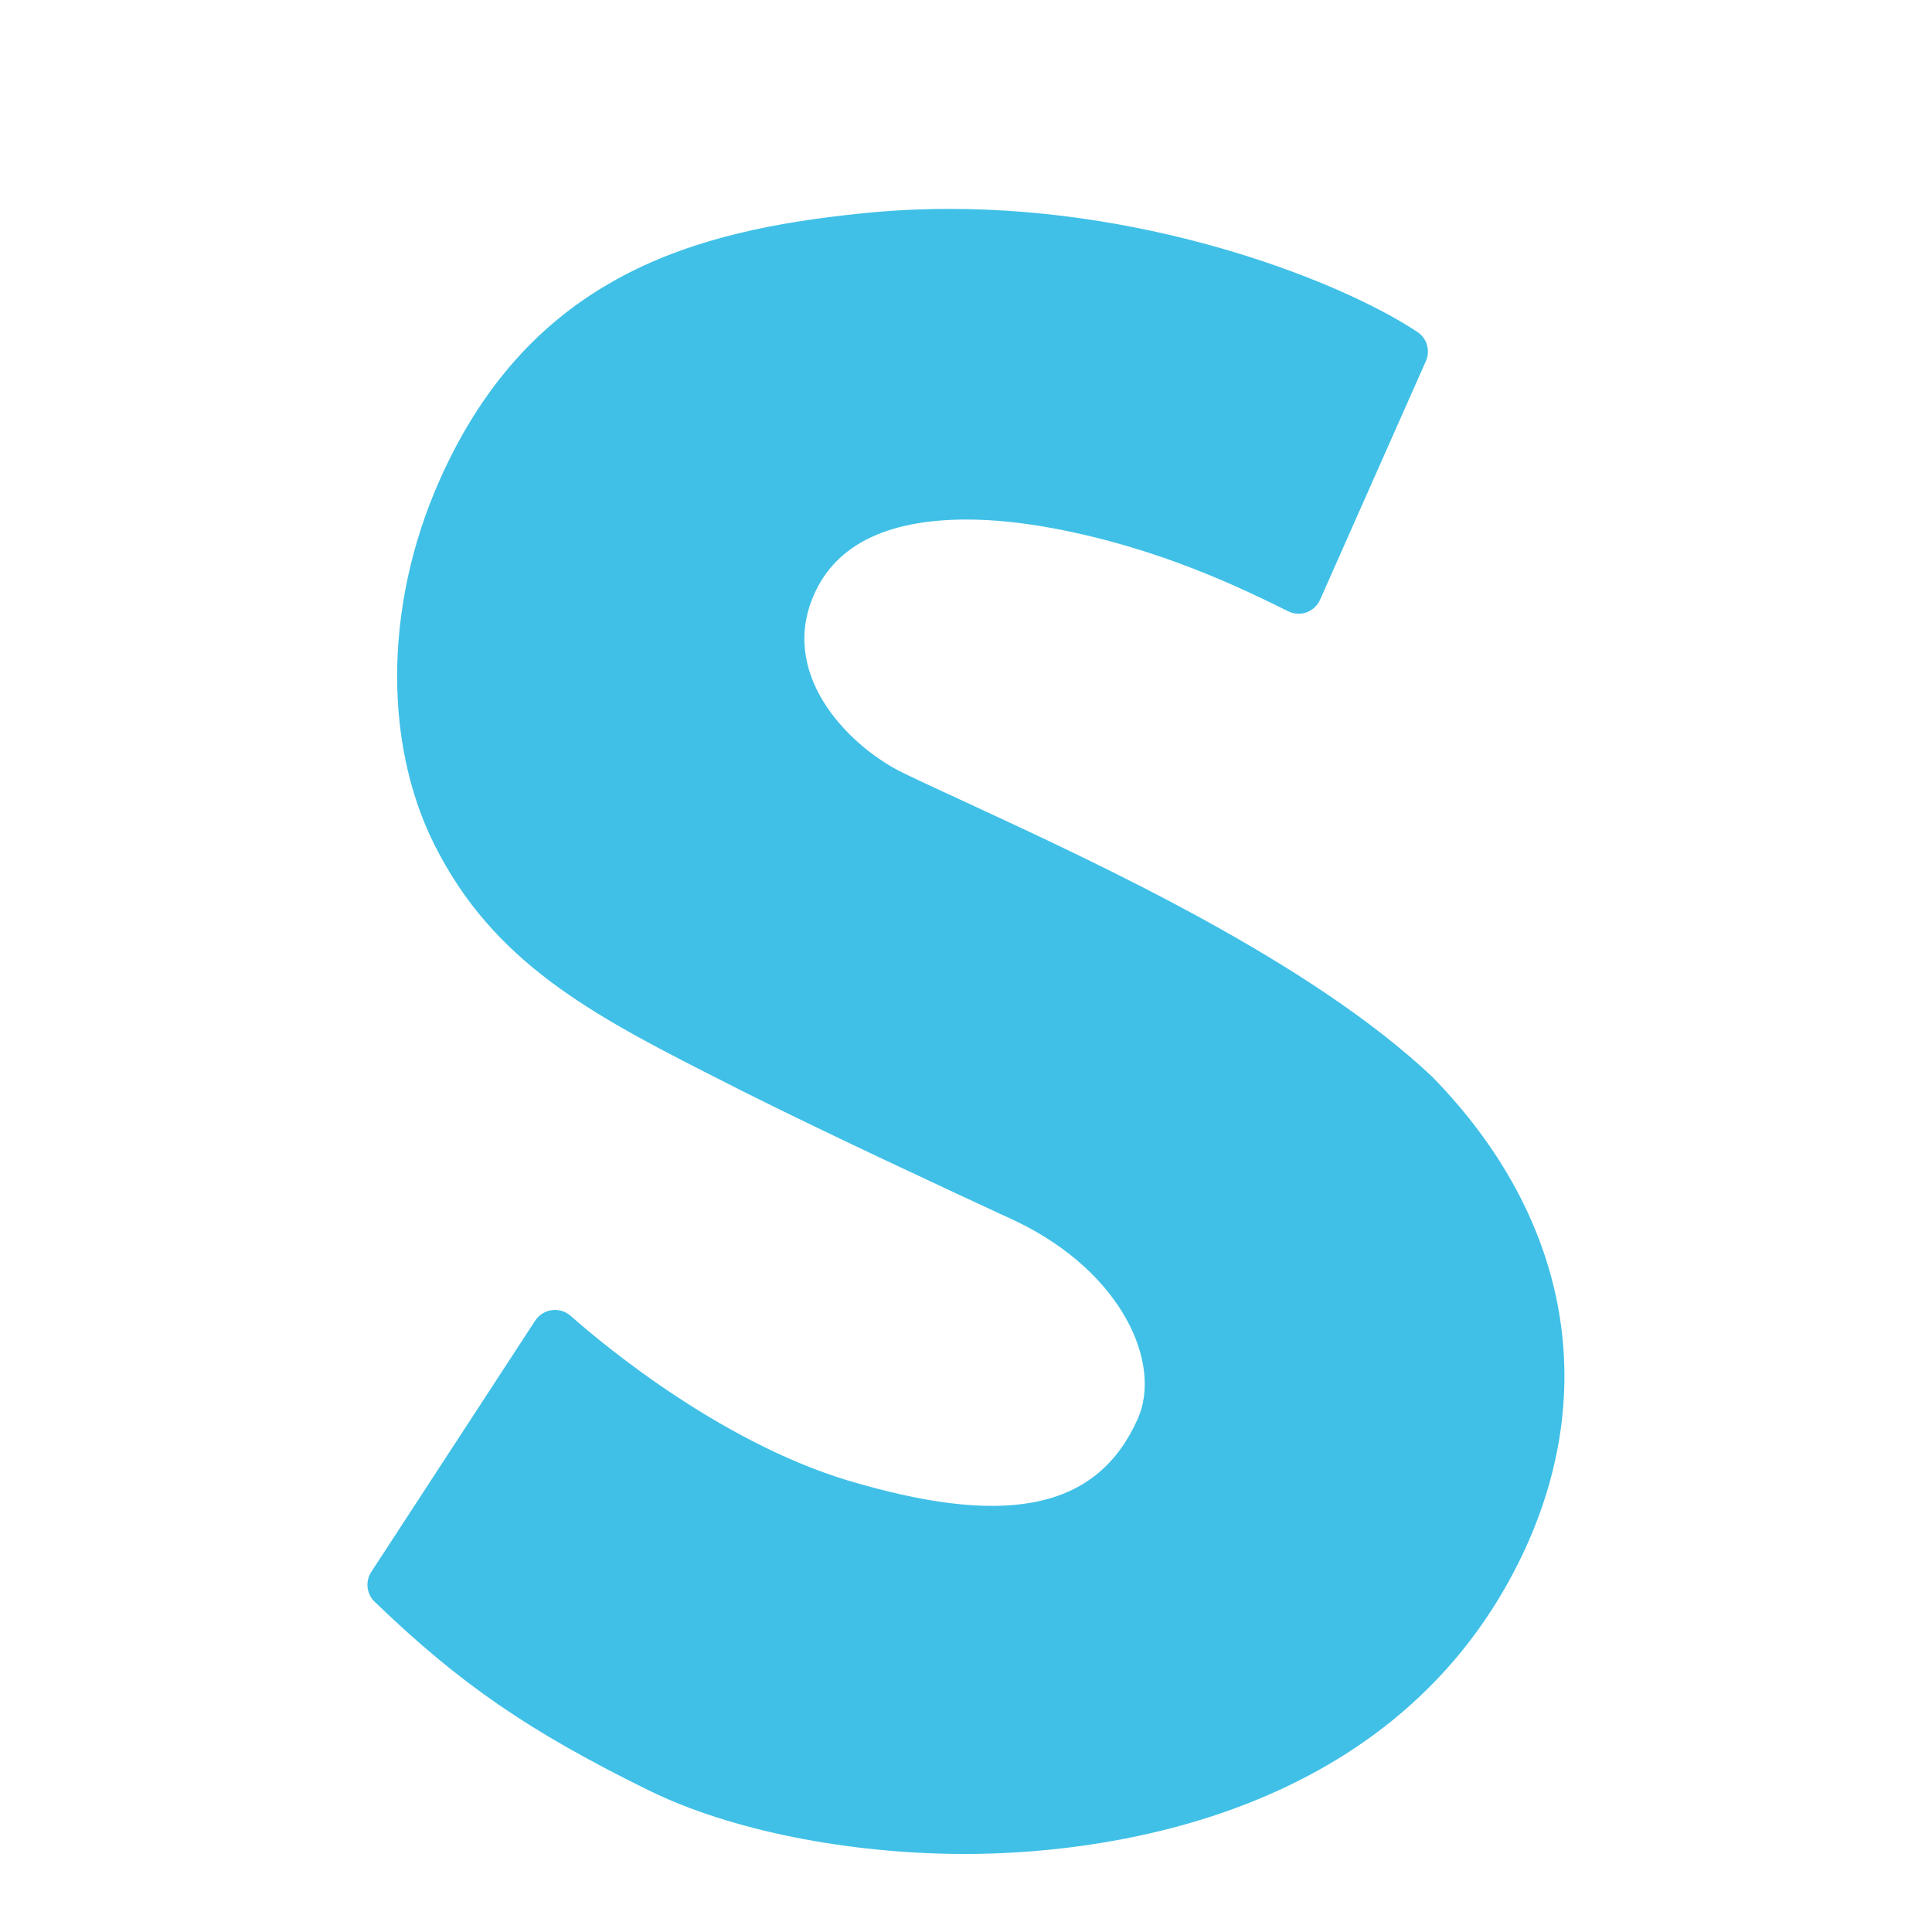
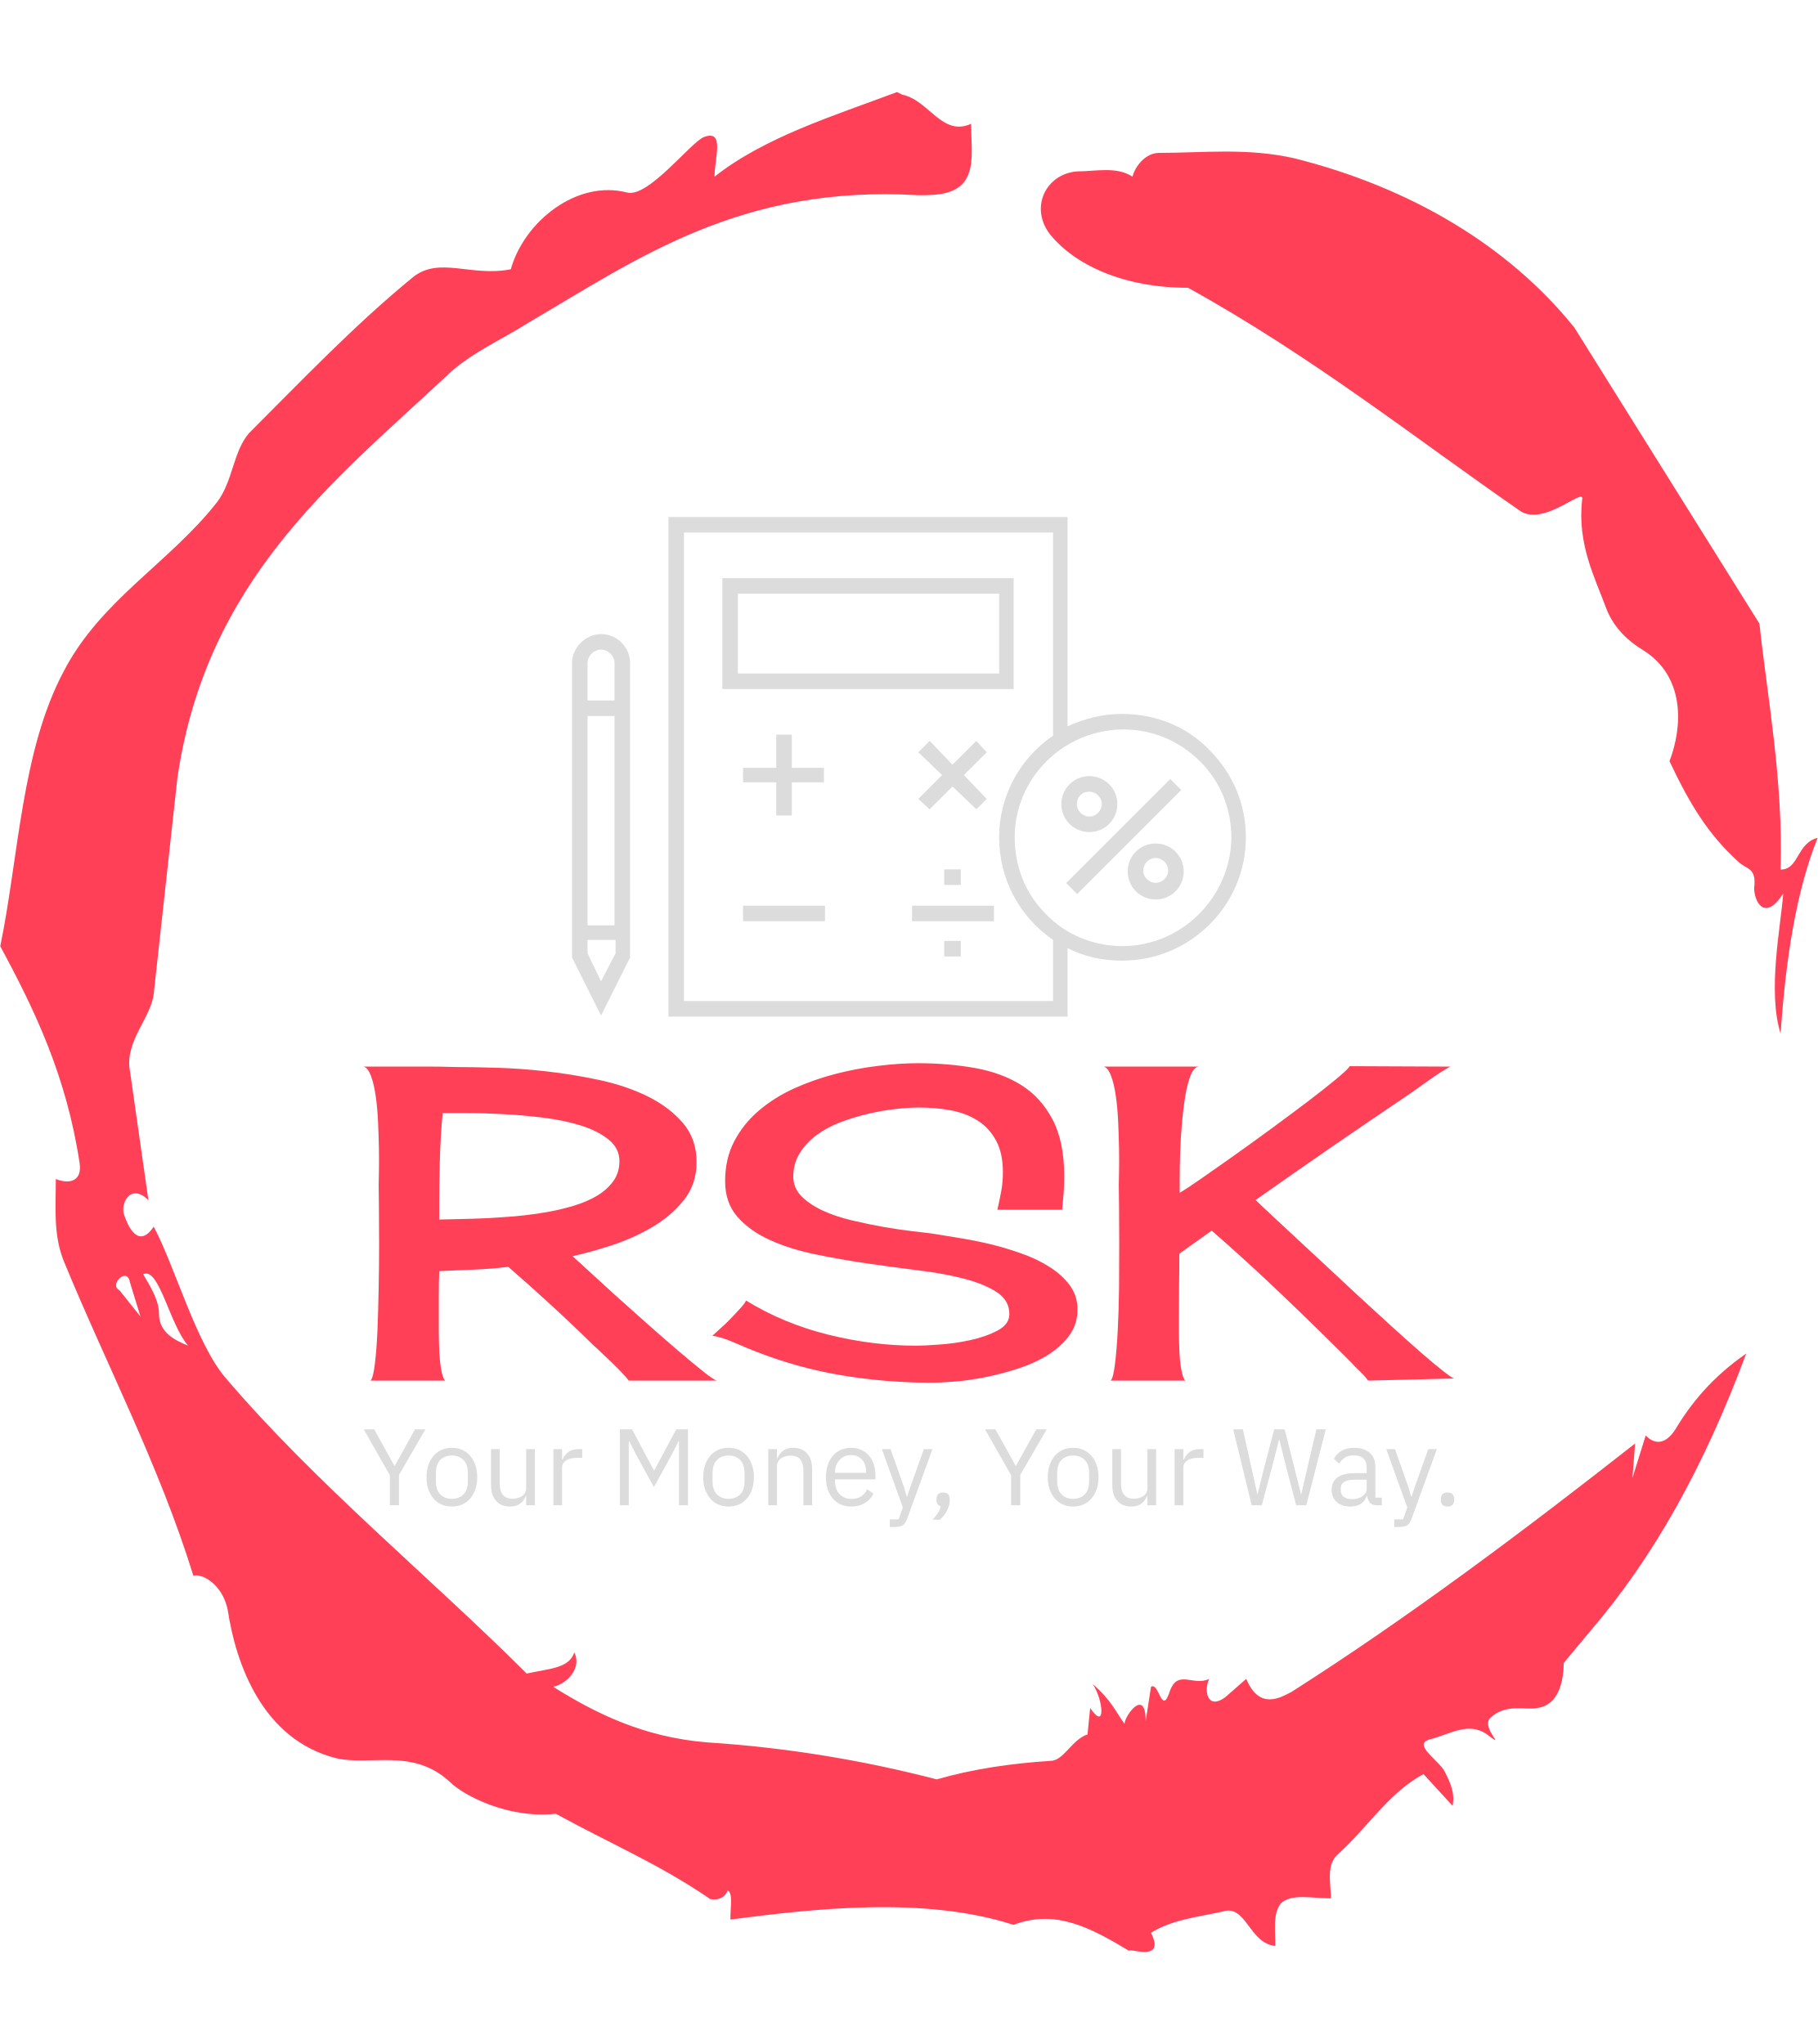
- <svg xmlns="http://www.w3.org/2000/svg" width="800px" height="800px" viewBox="0 0 128 128" aria-hidden="true" role="img" class="iconify iconify--noto" preserveAspectRatio="xMidYMid meet">
-   <path d="M94.9 71.35c-8.08-7.63-21.82-13.99-30.91-18.2c-1.54-.71-2.93-1.35-4.11-1.92c-3.43-1.65-8.12-6.22-6.1-11.47c1.36-3.55 4.81-5.34 10.27-5.34c1.75 0 3.67.2 5.72.58c7.12 1.33 12.52 3.99 15.58 5.5c.38.19.82.21 1.22.07c.39-.15.72-.45.89-.84l7.01-15.81c.31-.69.07-1.51-.57-1.93c-4.94-3.28-17.27-8.15-30.97-8.15c-1.98 0-3.95.1-5.87.3c-10.92 1.12-21.86 4.03-27.92 17.64c-3.78 8.47-3.77 18.01.01 24.89c4.04 7.51 10.66 10.87 19.04 15.11l1.08.55c6.05 3.02 13.3 6.38 18.07 8.59c7.05 3.4 9.66 9.44 8.04 13.08c-2.61 5.87-8.38 7.16-18.36 4.33c-8.81-2.39-16.94-9.14-19.21-11.15c-.34-.3-.79-.44-1.25-.38c-.45.06-.85.32-1.1.69L24.6 104.14c-.41.63-.32 1.46.22 1.98c5.63 5.43 10.22 8.59 18.17 12.5c5.35 2.63 13.18 4.21 20.95 4.21c8.12 0 27.95-1.88 36.65-19.26c5.55-11.12 3.48-22.84-5.69-32.22z" fill="#40C0E7" />
+ <svg xmlns="http://www.w3.org/2000/svg" version="1.1" width="1500" height="1687" viewBox="0 0 1500 1687">
+   <g transform="matrix(1,0,0,1,0.0001101563,0)">
+     <svg viewBox="0 0 320 360" data-background-color="#282634" preserveAspectRatio="xMidYMid meet" height="1687" width="1500">
+       <g id="tight-bounds" transform="matrix(1,0,0,1,0.0000235,0)">
+         <svg viewBox="0 0 320 360" height="360" width="320">
+           <g>
+             <svg />
+           </g>
+           <g>
+             <svg viewBox="0 0 320 360" height="360" width="320">
+               <g>
+                 <path transform="translate(-74.99272,-51.79039) scale(4.65793,4.65793)" d="M20.6 59.9l0.8 1-0.4-1.3c-0.1-0.6-0.8 0.1-0.4 0.3M21.5 59.3c0.3 0.5 0.6 1 0.6 1.5 0 0.7 0.6 1 1.1 1.2-0.7-0.8-1.1-3-1.7-2.7M59.9 16.9c1.7 0 3.3-0.2 5.1 0.2 4.4 1.1 8.1 3.3 10.6 6.4l7 11.2c0.3 2.8 0.9 5.9 0.8 9.3 0.7 0 0.6-1 1.4-1.2-0.8 2-1.2 4.5-1.4 7.4-0.5-1.6 0-4 0.1-5.3-0.7 1.1-1.1 0.3-1.1-0.2 0.1-0.8-0.3-0.7-0.6-1-1.1-1-1.8-2.1-2.6-3.8 0.5-1.3 0.6-3.2-1-4.2-0.5-0.3-1.1-0.8-1.4-1.6-0.4-1.1-1.1-2.4-0.9-4.1 0.1-0.5-1.5 1.1-2.4 0.4-3.9-2.7-7.8-5.8-12.5-8.4-2.5 0-4.3-0.9-5.2-2-0.8-1-0.2-2.3 1-2.4 0.7 0 1.5-0.2 2.1 0.2 0.1-0.4 0.5-0.9 1-0.9M50 14.6l0.2 0.1c1 0.2 1.5 1.6 2.6 1.1 0 0.7 0.1 1.4-0.1 1.9-0.3 0.8-1.2 0.8-1.9 0.8-6.7-0.4-10.6 2.4-14.7 4.8-1.1 0.7-2.3 1.2-3.2 2.1-4.3 4-9 7.7-10.1 15.1l-0.9 8.2c-0.1 0.9-1.1 1.8-0.9 2.9l0.7 4.9c-0.7-0.7-1.1 0.2-0.9 0.6 0.1 0.3 0.5 1.3 1.1 0.4 0.8 1.5 1.6 4.4 2.7 5.7 3.4 4 7.8 7.6 11.4 11.2 0.9-0.2 1.6-0.2 1.8-0.8 0.3 0.6-0.3 1.2-0.8 1.3 1.6 1 3.4 1.9 5.8 2.1 3.1 0.2 6 0.7 8.7 1.4 1.4-0.4 2.8-0.6 4.3-0.7 0.5 0 0.8-0.8 1.4-1l0.1-1c0.6 0.9 0.5-0.3 0.1-0.9 0.7 0.6 0.9 1.1 1.2 1.5 0-0.3 0.8-1.4 0.8-0.1l0.2-1.3c0.3-0.2 0.4 1.1 0.7 0.2 0.3-0.9 0.9-0.2 1.5-0.5-0.2 0.4-0.1 1.2 0.6 0.7l0.8-0.7c0.5 1.2 1.3 0.7 1.7 0.5 4.4-2.8 8.8-6.1 13-9.4l-0.1 1.3 0.5-1.6c0.5 0.5 0.9 0.1 1.1-0.2 0.6-1 1.4-2 2.7-2.9-1.6 4.3-3.5 7.7-5.9 10.5l-1 1.2c0 0.7-0.2 1.6-1 1.7-0.4 0.1-1.2-0.2-1.8 0.4-0.3 0.4 0.7 1.2-0.1 0.6-0.7-0.5-1.4 0-2.2 0.2-0.6 0.2 0.4 0.8 0.6 1.2 0.2 0.4 0.4 0.8 0.3 1.3l-1.1-1.2c-1.3 0.7-2.1 2-3.2 3-0.5 0.4-0.3 1.1-0.3 1.7-0.7 0-1.5-0.2-1.9 0.2-0.3 0.4-0.2 1-0.2 1.6-1-0.1-1.1-1.6-2-1.3-0.9 0.2-1.9 0.3-2.7 0.8 0.6 1.2-1 0.5-0.8 0.7-1.5-0.9-2.8-1.6-4.4-1-3.4-1.1-7.6-0.6-10.7-0.2 0-0.5 0.1-1-0.1-1.1-0.2 0.5-0.8 0.3-0.7 0.3-1.9-1.3-3.8-2.1-5.8-3.2-1.8 0.2-3.5-0.7-4-1.2-1.4-1.3-3-0.6-4.3-0.9-2.8-0.7-3.8-3.6-4.1-5.6-0.2-1-1-1.4-1.3-1.3-1.3-4.2-3.3-8-4.9-11.9-0.4-1-0.3-2-0.3-3.1 0.5 0.2 1 0.1 0.9-0.6-0.5-3.3-1.7-5.8-3-8.2 0.7-3.4 0.8-7.4 2.4-10.4 1.4-2.7 4-4.1 5.8-6.4 0.6-0.8 0.6-1.9 1.2-2.6 2-2 4-4.1 6.2-5.9 1-0.8 2.2 0 3.7-0.3 0.5-1.8 2.5-3.4 4.4-2.9 0.8 0.2 2.4-1.9 2.9-2.1 0.8-0.3 0.4 0.8 0.4 1.5 1.9-1.5 4.5-2.3 6.9-3.2" fill="#ff4057" fill-rule="nonzero" stroke="none" stroke-width="1" stroke-linecap="butt" stroke-linejoin="miter" stroke-miterlimit="10" stroke-dasharray="" stroke-dashoffset="0" font-family="none" font-weight="none" font-size="none" text-anchor="none" style="mix-blend-mode: normal" data-fill-palette-color="tertiary" />
+               </g>
+               <g transform="matrix(1,0,0,1,64,91.05671)">
+                 <svg viewBox="0 0 192 177.887" height="177.887" width="192">
+                   <g>
+                     <svg viewBox="0 0 192 177.887" height="177.887" width="192">
+                       <g>
+                         <svg viewBox="0 0 192 177.887" height="177.887" width="192">
+                           <g transform="matrix(1,0,0,1,0,96.19942)">
+                             <svg viewBox="0 0 192 81.687" height="81.687" width="192">
+                               <g id="textblocktransform">
+                                 <svg viewBox="0 0 192 81.687" height="81.687" width="192" id="textblock">
+                                   <g>
+                                     <svg viewBox="0 0 192 56.272" height="56.272" width="192">
+                                       <g transform="matrix(1,0,0,1,0,0)">
+                                         <svg width="192" viewBox="1.51 -36.38 124.95 36.62" height="56.272" data-palette-color="#ff4057">
+                                           <path d="M25.44-14.26L25.44-14.26Q25.88-13.87 27.2-12.65 28.52-11.43 30.25-9.86 31.98-8.3 33.91-6.59 35.84-4.88 37.52-3.44 39.21-2 40.43-1.03 41.65-0.05 41.99 0L41.99 0 31.88 0Q31.59-0.39 31.05-0.95 30.52-1.51 29.93-2.08 29.35-2.64 28.78-3.17 28.22-3.71 27.83-4.05L27.83-4.05Q25.44-6.4 23.02-8.62 20.61-10.84 18.07-13.04L18.07-13.04Q16.06-12.79 14.11-12.72 12.16-12.65 10.16-12.55L10.16-12.55Q10.11-11.23 10.11-9.94 10.11-8.64 10.11-7.32L10.11-7.32Q10.11-6.88 10.11-5.81 10.11-4.74 10.16-3.52 10.21-2.29 10.38-1.29 10.55-0.29 10.84 0L10.84 0 2.29 0Q2.59-0.29 2.78-1.88 2.98-3.47 3.08-5.71 3.17-7.96 3.22-10.57 3.27-13.18 3.27-15.58 3.27-17.97 3.25-19.82 3.22-21.68 3.22-22.41L3.22-22.41Q3.22-22.85 3.25-23.97 3.27-25.1 3.25-26.56 3.22-28.03 3.15-29.64 3.08-31.25 2.88-32.62 2.69-33.98 2.34-34.91 2-35.84 1.51-35.99L1.51-35.99Q1.66-35.99 2.47-35.99 3.27-35.99 4.42-35.99 5.57-35.99 6.86-35.99 8.15-35.99 9.3-35.99 10.45-35.99 11.23-35.96 12.01-35.94 12.16-35.94L12.16-35.94Q13.92-35.94 16.63-35.86 19.34-35.79 22.39-35.45 25.44-35.11 28.52-34.45 31.59-33.79 34.06-32.57 36.52-31.35 38.09-29.52 39.65-27.69 39.65-25.05L39.65-25.05Q39.65-22.51 38.18-20.68 36.72-18.85 34.55-17.58 32.37-16.31 29.91-15.5 27.44-14.7 25.44-14.26ZM30.81-25.15L30.81-25.15Q30.81-26.61 29.59-27.61 28.37-28.61 26.44-29.22 24.51-29.83 22.14-30.13 19.78-30.42 17.53-30.54 15.28-30.66 13.4-30.66 11.52-30.66 10.55-30.66L10.55-30.66Q10.3-27.93 10.23-25.22 10.16-22.51 10.16-19.78L10.16-19.78 10.16-18.46Q12.06-18.51 13.96-18.55 15.87-18.6 17.72-18.75L17.72-18.75Q18.65-18.8 19.97-18.95 21.29-19.09 22.75-19.36 24.22-19.63 25.66-20.07 27.1-20.51 28.25-21.19 29.39-21.88 30.1-22.85 30.81-23.83 30.81-25.15ZM74.12-19.58Q74.36-20.65 74.56-21.7 74.75-22.75 74.75-23.88L74.75-23.88Q74.75-26.07 73.97-27.51 73.19-28.96 71.85-29.81 70.51-30.66 68.77-30.98 67.04-31.3 65.13-31.3L65.13-31.3Q63.96-31.3 62.45-31.13 60.94-30.96 59.35-30.59 57.76-30.22 56.2-29.64 54.64-29.05 53.44-28.17 52.24-27.29 51.49-26.1 50.73-24.9 50.73-23.39L50.73-23.39Q50.73-22.07 51.68-21.12 52.63-20.17 54.12-19.48 55.61-18.8 57.47-18.36 59.32-17.92 61.13-17.6 62.94-17.29 64.5-17.11 66.06-16.94 66.99-16.8L66.99-16.8Q68.16-16.6 69.85-16.33 71.53-16.06 73.34-15.63 75.14-15.19 76.93-14.55 78.71-13.92 80.12-13.01 81.54-12.11 82.42-10.91 83.3-9.72 83.3-8.15L83.3-8.15Q83.3-6.49 82.39-5.22 81.49-3.96 80-3 78.51-2.05 76.68-1.44 74.85-0.83 72.97-0.44 71.09-0.05 69.38 0.1 67.67 0.24 66.5 0.24L66.5 0.24Q61.33 0.24 56.25-0.61 51.17-1.46 46.34-3.37L46.34-3.37Q45.85-3.56 45.21-3.83 44.58-4.1 43.89-4.39 43.21-4.69 42.58-4.88 41.94-5.08 41.45-5.13L41.45-5.13Q41.75-5.42 42.36-5.96 42.97-6.49 43.58-7.13 44.19-7.76 44.7-8.33 45.21-8.89 45.31-9.18L45.31-9.18Q49.61-6.54 54.71-5.27 59.81-4 64.84-4L64.84-4Q65.67-4 67.45-4.13 69.24-4.25 71.02-4.64 72.8-5.03 74.14-5.74 75.49-6.45 75.49-7.62L75.49-7.62Q75.49-9.18 74.09-10.11 72.7-11.04 70.41-11.65 68.11-12.26 65.18-12.62 62.25-12.99 59.2-13.43 56.15-13.87 53.22-14.48 50.29-15.09 48-16.14 45.7-17.19 44.31-18.8 42.92-20.41 42.92-22.85L42.92-22.85Q42.92-25.44 43.97-27.44 45.02-29.44 46.8-30.96 48.58-32.47 50.85-33.5 53.12-34.52 55.59-35.16 58.05-35.79 60.5-36.08 62.94-36.38 64.99-36.38L64.99-36.38Q68.41-36.38 71.48-35.84 74.56-35.3 76.83-33.89 79.1-32.47 80.44-29.93 81.78-27.39 81.78-23.39L81.78-23.39Q81.78-22.41 81.71-21.48 81.64-20.56 81.54-19.58L81.54-19.58 74.12-19.58ZM103.71-20.7L103.71-20.7Q104.15-20.26 105.32-19.17 106.49-18.07 108.1-16.58 109.71-15.09 111.62-13.31 113.52-11.52 115.47-9.72 117.43-7.91 119.28-6.23 121.14-4.54 122.65-3.22 124.16-1.9 125.19-1.1 126.22-0.29 126.46-0.24L126.46-0.24 116.6 0Q116.21-0.54 115.67-1.05 115.13-1.56 114.64-2.1L114.64-2.1Q110.74-6.01 106.78-9.79 102.83-13.57 98.68-17.19L98.68-17.19 94.97-14.55Q94.97-12.74 94.94-10.94 94.92-9.13 94.92-7.32L94.92-7.32Q94.92-6.88 94.92-5.81 94.92-4.74 94.97-3.52 95.01-2.29 95.19-1.29 95.36-0.29 95.65 0L95.65 0 87.1 0Q87.4-0.29 87.59-1.88 87.79-3.47 87.91-5.74 88.03-8.01 88.06-10.62 88.08-13.23 88.08-15.6 88.08-17.97 88.06-19.82 88.03-21.68 88.03-22.41L88.03-22.41Q88.03-22.85 88.06-23.97 88.08-25.1 88.06-26.56 88.03-28.03 87.96-29.64 87.89-31.25 87.69-32.62 87.5-33.98 87.15-34.91 86.81-35.84 86.32-35.99L86.32-35.99 97.26-35.99Q96.67-35.99 96.28-35.03 95.89-34.08 95.65-32.62 95.41-31.15 95.26-29.42 95.11-27.69 95.06-26.07 95.01-24.46 95.01-23.22 95.01-21.97 95.01-21.53L95.01-21.53Q95.7-21.92 97.36-23.07 99.02-24.22 101.12-25.71 103.22-27.2 105.51-28.88 107.81-30.57 109.74-32.03 111.66-33.5 112.98-34.59 114.3-35.69 114.5-36.04L114.5-36.04 126.02-35.99Q125-35.45 123.7-34.52 122.41-33.59 121.43-32.91L121.43-32.91Q116.94-29.88 112.54-26.86 108.15-23.83 103.71-20.7Z" opacity="1" transform="matrix(1,0,0,1,0,0)" fill="#ff4057" class="wordmark-text-0" data-fill-palette-color="primary" id="text-0" />
+                                         </svg>
+                                       </g>
+                                     </svg>
+                                   </g>
+                                   <g transform="matrix(1,0,0,1,0,64.48341)">
+                                     <svg viewBox="0 0 192 17.204" height="17.204" width="192">
+                                       <g transform="matrix(1,0,0,1,0,0)">
+                                         <svg width="192" viewBox="0.65 -34.9 501.1 44.9" height="17.204" data-palette-color="#dcdcdc">
+                                           <path d="M16.85 0L12.65 0 12.65-13.8 0.65-34.9 5.45-34.9 14.75-18.1 14.9-18.1 24.2-34.9 29-34.9 16.85-13.95 16.85 0ZM41.15 0.6L41.15 0.6Q38.55 0.6 36.4-0.35 34.25-1.3 32.73-3.08 31.2-4.85 30.35-7.33 29.5-9.8 29.5-12.9L29.5-12.9Q29.5-15.95 30.35-18.45 31.2-20.95 32.73-22.73 34.25-24.5 36.4-25.45 38.55-26.4 41.15-26.4L41.15-26.4Q43.75-26.4 45.88-25.45 48-24.5 49.55-22.73 51.1-20.95 51.95-18.45 52.8-15.95 52.8-12.9L52.8-12.9Q52.8-9.8 51.95-7.33 51.1-4.85 49.55-3.08 48-1.3 45.88-0.35 43.75 0.6 41.15 0.6ZM41.15-2.95L41.15-2.95Q44.4-2.95 46.45-4.95 48.5-6.95 48.5-11.05L48.5-11.05 48.5-14.75Q48.5-18.85 46.45-20.85 44.4-22.85 41.15-22.85L41.15-22.85Q37.9-22.85 35.85-20.85 33.8-18.85 33.8-14.75L33.8-14.75 33.8-11.05Q33.8-6.95 35.85-4.95 37.9-2.95 41.15-2.95ZM75.3 0L75.3-4.2 75.1-4.2Q74.7-3.3 74.13-2.43 73.55-1.55 72.7-0.88 71.85-0.2 70.65 0.2 69.45 0.6 67.85 0.6L67.85 0.6Q63.85 0.6 61.5-1.98 59.15-4.55 59.15-9.25L59.15-9.25 59.15-25.8 63.15-25.8 63.15-9.95Q63.15-3 69.05-3L69.05-3Q70.25-3 71.38-3.3 72.5-3.6 73.38-4.2 74.25-4.8 74.78-5.73 75.3-6.65 75.3-7.95L75.3-7.95 75.3-25.8 79.3-25.8 79.3 0 75.3 0ZM91.8 0L87.8 0 87.8-25.8 91.8-25.8 91.8-21.05 92.05-21.05Q92.75-22.9 94.55-24.35 96.35-25.8 99.5-25.8L99.5-25.8 101.05-25.8 101.05-21.8 98.7-21.8Q95.45-21.8 93.63-20.58 91.8-19.35 91.8-17.5L91.8-17.5 91.8 0ZM145.55 0L145.55-29.4 145.3-29.4 142.35-23.55 134-8.35 125.65-23.55 122.7-29.4 122.45-29.4 122.45 0 118.35 0 118.35-34.9 123.95-34.9 133.95-16.1 134.2-16.1 144.25-34.9 149.65-34.9 149.65 0 145.55 0ZM168.3 0.6L168.3 0.6Q165.7 0.6 163.55-0.35 161.4-1.3 159.88-3.08 158.35-4.85 157.5-7.33 156.65-9.8 156.65-12.9L156.65-12.9Q156.65-15.95 157.5-18.45 158.35-20.95 159.88-22.73 161.4-24.5 163.55-25.45 165.7-26.4 168.3-26.4L168.3-26.4Q170.9-26.4 173.03-25.45 175.15-24.5 176.7-22.73 178.25-20.95 179.1-18.45 179.95-15.95 179.95-12.9L179.95-12.9Q179.95-9.8 179.1-7.33 178.25-4.85 176.7-3.08 175.15-1.3 173.03-0.35 170.9 0.6 168.3 0.6ZM168.3-2.95L168.3-2.95Q171.55-2.95 173.6-4.95 175.65-6.95 175.65-11.05L175.65-11.05 175.65-14.75Q175.65-18.85 173.6-20.85 171.55-22.85 168.3-22.85L168.3-22.85Q165.05-22.85 163-20.85 160.95-18.85 160.95-14.75L160.95-14.75 160.95-11.05Q160.95-6.95 163-4.95 165.05-2.95 168.3-2.95ZM190.55 0L186.55 0 186.55-25.8 190.55-25.8 190.55-21.6 190.75-21.6Q191.7-23.8 193.43-25.1 195.15-26.4 198.05-26.4L198.05-26.4Q202.05-26.4 204.38-23.83 206.7-21.25 206.7-16.55L206.7-16.55 206.7 0 202.7 0 202.7-15.85Q202.7-22.8 196.85-22.8L196.85-22.8Q195.65-22.8 194.53-22.5 193.4-22.2 192.5-21.6 191.6-21 191.08-20.08 190.55-19.15 190.55-17.9L190.55-17.9 190.55 0ZM224.65 0.6L224.65 0.6Q222 0.6 219.88-0.35 217.75-1.3 216.23-3.08 214.7-4.85 213.88-7.33 213.05-9.8 213.05-12.9L213.05-12.9Q213.05-15.95 213.88-18.45 214.7-20.95 216.23-22.73 217.75-24.5 219.88-25.45 222-26.4 224.65-26.4L224.65-26.4Q227.25-26.4 229.3-25.45 231.35-24.5 232.8-22.83 234.25-21.15 235.03-18.85 235.8-16.55 235.8-13.8L235.8-13.8 235.8-11.9 217.25-11.9 217.25-10.7Q217.25-9.05 217.78-7.63 218.3-6.2 219.28-5.15 220.25-4.1 221.68-3.5 223.1-2.9 224.9-2.9L224.9-2.9Q227.35-2.9 229.18-4.05 231-5.2 232-7.35L232-7.35 234.85-5.3Q233.6-2.65 230.95-1.03 228.3 0.6 224.65 0.6ZM224.65-23.05L224.65-23.05Q223-23.05 221.65-22.48 220.3-21.9 219.33-20.85 218.35-19.8 217.8-18.38 217.25-16.95 217.25-15.25L217.25-15.25 217.25-14.9 231.5-14.9 231.5-15.45Q231.5-18.9 229.63-20.98 227.75-23.05 224.65-23.05ZM251.8-8.25L258.05-25.8 262-25.8 250.45 6Q250 7.15 249.55 7.93 249.1 8.7 248.45 9.15 247.8 9.6 246.83 9.8 245.85 10 244.45 10L244.45 10 242.4 10 242.4 6.5 246.45 6.5 248.4 1 238.75-25.8 242.75-25.8 248.95-8.25 250.15-4.05 250.4-4.05 251.8-8.25ZM266.9-5.85L266.9-5.85Q268.5-5.85 269.23-5.03 269.95-4.2 269.95-2.9L269.95-2.9 269.95-2.2Q269.95-0.15 268.75 2.33 267.55 4.8 265.4 6.65L265.4 6.65 262.05 6.65Q263.55 5.05 264.48 3.63 265.4 2.2 265.8 0.45L265.8 0.45Q264.8 0.2 264.33-0.5 263.85-1.2 263.85-2.2L263.85-2.2 263.85-2.9Q263.85-4.2 264.58-5.03 265.3-5.85 266.9-5.85ZM302.35 0L298.15 0 298.15-13.8 286.15-34.9 290.95-34.9 300.25-18.1 300.4-18.1 309.7-34.9 314.5-34.9 302.35-13.95 302.35 0ZM326.65 0.6L326.65 0.6Q324.05 0.6 321.9-0.35 319.75-1.3 318.23-3.08 316.7-4.85 315.85-7.33 315-9.8 315-12.9L315-12.9Q315-15.95 315.85-18.45 316.7-20.95 318.23-22.73 319.75-24.5 321.9-25.45 324.05-26.4 326.65-26.4L326.65-26.4Q329.25-26.4 331.38-25.45 333.5-24.5 335.05-22.73 336.6-20.95 337.45-18.45 338.3-15.95 338.3-12.9L338.3-12.9Q338.3-9.8 337.45-7.33 336.6-4.85 335.05-3.08 333.5-1.3 331.38-0.35 329.25 0.6 326.65 0.6ZM326.65-2.95L326.65-2.95Q329.9-2.95 331.95-4.95 334-6.95 334-11.05L334-11.05 334-14.75Q334-18.85 331.95-20.85 329.9-22.85 326.65-22.85L326.65-22.85Q323.4-22.85 321.35-20.85 319.3-18.85 319.3-14.75L319.3-14.75 319.3-11.05Q319.3-6.95 321.35-4.95 323.4-2.95 326.65-2.95ZM360.8 0L360.8-4.2 360.6-4.2Q360.2-3.3 359.63-2.43 359.05-1.55 358.2-0.88 357.35-0.2 356.15 0.2 354.95 0.6 353.35 0.6L353.35 0.6Q349.35 0.6 347-1.98 344.65-4.55 344.65-9.25L344.65-9.25 344.65-25.8 348.65-25.8 348.65-9.95Q348.65-3 354.55-3L354.55-3Q355.75-3 356.88-3.3 358-3.6 358.88-4.2 359.75-4.8 360.28-5.73 360.8-6.65 360.8-7.95L360.8-7.95 360.8-25.8 364.8-25.8 364.8 0 360.8 0ZM377.3 0L373.3 0 373.3-25.8 377.3-25.8 377.3-21.05 377.55-21.05Q378.25-22.9 380.05-24.35 381.85-25.8 385-25.8L385-25.8 386.55-25.8 386.55-21.8 384.2-21.8Q380.95-21.8 379.13-20.58 377.3-19.35 377.3-17.5L377.3-17.5 377.3 0ZM413.35 0L408.7 0 400.2-34.9 404.65-34.9 408.4-18.1 411.3-5.05 411.4-5.05 414.65-18.1 419.05-34.9 423.85-34.9 428.1-18.1 431.35-5.1 431.5-5.1 434.5-18.1 438.45-34.9 442.75-34.9 433.8 0 429.15 0 424.6-17.4 421.4-30.2 421.3-30.2 418-17.4 413.35 0ZM468.5 0L466.25 0Q464 0 463.03-1.2 462.05-2.4 461.8-4.2L461.8-4.2 461.55-4.2Q460.7-1.8 458.75-0.6 456.8 0.6 454.1 0.6L454.1 0.6Q450 0.6 447.73-1.5 445.45-3.6 445.45-7.2L445.45-7.2Q445.45-10.85 448.13-12.8 450.8-14.75 456.45-14.75L456.45-14.75 461.55-14.75 461.55-17.3Q461.55-20.05 460.05-21.5 458.55-22.95 455.45-22.95L455.45-22.95Q453.1-22.95 451.53-21.9 449.95-20.85 448.9-19.1L448.9-19.1 446.5-21.35Q447.55-23.45 449.85-24.93 452.15-26.4 455.65-26.4L455.65-26.4Q460.35-26.4 462.95-24.1 465.55-21.8 465.55-17.7L465.55-17.7 465.55-3.5 468.5-3.5 468.5 0ZM454.75-2.8L454.75-2.8Q456.25-2.8 457.5-3.15 458.75-3.5 459.65-4.15 460.55-4.8 461.05-5.65 461.55-6.5 461.55-7.5L461.55-7.5 461.55-11.75 456.25-11.75Q452.8-11.75 451.23-10.75 449.65-9.75 449.65-7.85L449.65-7.85 449.65-6.8Q449.65-4.9 451.03-3.85 452.4-2.8 454.75-2.8ZM483.6-8.25L489.85-25.8 493.8-25.8 482.25 6Q481.8 7.15 481.35 7.93 480.9 8.7 480.25 9.15 479.6 9.6 478.63 9.8 477.65 10 476.25 10L476.25 10 474.2 10 474.2 6.5 478.25 6.5 480.2 1 470.55-25.8 474.55-25.8 480.75-8.25 481.95-4.05 482.2-4.05 483.6-8.25ZM498.7 0.6L498.7 0.6Q497.1 0.6 496.38-0.2 495.65-1 495.65-2.3L495.65-2.3 495.65-2.95Q495.65-4.25 496.38-5.05 497.1-5.85 498.7-5.85L498.7-5.85Q500.3-5.85 501.03-5.05 501.75-4.25 501.75-2.95L501.75-2.95 501.75-2.3Q501.75-1 501.03-0.2 500.3 0.6 498.7 0.6Z" opacity="1" transform="matrix(1,0,0,1,0,0)" fill="#dcdcdc" class="slogan-text-1" data-fill-palette-color="secondary" id="text-1" />
+                                         </svg>
+                                       </g>
+                                     </svg>
+                                   </g>
+                                 </svg>
+                               </g>
+                             </svg>
+                           </g>
+                           <g transform="matrix(1,0,0,1,36.672,0)">
+                             <svg viewBox="0 0 118.656 87.988" height="87.988" width="118.656">
+                               <g>
+                                 <svg version="1.1" x="0" y="0" viewBox="0 8.4 65 48.2" enable-background="new 0 0 65 65" xml:space="preserve" height="87.988" width="118.656" class="icon-icon-0" data-fill-palette-color="accent" id="icon-0">
+                                   <g fill="#dcdcdc" data-fill-palette-color="accent">
+                                     <path d="M42.6 14.3H14.5V25h28.1V14.3zM41.1 23.5H16v-7.7h25.2V23.5z" fill="#dcdcdc" data-fill-palette-color="accent" />
+                                     <rect x="16.5" y="45.9" width="7.9" height="1.5" fill="#dcdcdc" data-fill-palette-color="accent" />
+                                     <rect x="35.9" y="49.3" width="1.6" height="1.5" fill="#dcdcdc" data-fill-palette-color="accent" />
+                                     <rect x="32.8" y="45.9" width="7.9" height="1.5" fill="#dcdcdc" data-fill-palette-color="accent" />
+                                     <rect x="35.9" y="42.4" width="1.6" height="1.5" fill="#dcdcdc" data-fill-palette-color="accent" />
+                                     <polygon points="21.2,29.4 19.7,29.4 19.7,32.6 16.5,32.6 16.5,34 19.7,34 19.7,37.2 21.2,37.2 21.2,34 24.3,34 24.3,32.6    21.2,32.6  " fill="#dcdcdc" data-fill-palette-color="accent" />
+                                     <polygon points="39,30 36.7,32.3 34.5,30 33.4,31.1 35.7,33.3 33.4,35.6 34.5,36.6 36.7,34.4 39,36.6 40,35.6 37.8,33.3 40,31.1     " fill="#dcdcdc" data-fill-palette-color="accent" />
+                                     <rect x="46.1" y="38.5" transform="matrix(0.7071 -0.7071 0.7071 0.7071 -12.1564 49.0914)" width="14.2" height="1.5" fill="#dcdcdc" data-fill-palette-color="accent" />
+                                     <path d="M56.3 39.9c-1.5 0-2.7 1.2-2.7 2.7 0 1.5 1.2 2.7 2.7 2.7 1.5 0 2.7-1.2 2.7-2.7C59 41.1 57.8 39.9 56.3 39.9zM56.3 43.7c-0.6 0-1.2-0.5-1.2-1.2 0-0.6 0.5-1.2 1.2-1.2 0.6 0 1.2 0.5 1.2 1.2C57.5 43.2 56.9 43.7 56.3 43.7z" fill="#dcdcdc" data-fill-palette-color="accent" />
+                                     <path d="M49.9 38.8c1.5 0 2.7-1.2 2.7-2.7s-1.2-2.7-2.7-2.7c-1.5 0-2.7 1.2-2.7 2.7S48.4 38.8 49.9 38.8zM49.9 34.9c0.6 0 1.2 0.5 1.2 1.2 0 0.6-0.5 1.2-1.2 1.2-0.6 0-1.2-0.5-1.2-1.2C48.7 35.4 49.2 34.9 49.9 34.9z" fill="#dcdcdc" data-fill-palette-color="accent" />
+                                     <path d="M61.5 30.9c-2.2-2.3-5.2-3.5-8.5-3.5-1.9 0-3.7 0.5-5.2 1.2V8.4H9.3v48.2h38.5V50c1.6 0.8 3.3 1.2 5.2 1.2h0.1c6.5 0 11.9-5.3 11.9-11.9C65 36.2 63.8 33.2 61.5 30.9zM46.3 55.1H10.8V9.9h35.6v19.6c-3.1 2.1-5.2 5.7-5.2 9.8 0 4.1 2 7.7 5.2 9.9V55.1zM53.1 49.8L53.1 49.8c-2.8 0-5.5-1.1-7.4-3.1-2-2-3-4.6-3-7.4 0-5.7 4.7-10.4 10.5-10.4 2.8 0 5.4 1.1 7.4 3.1 2 2 3 4.6 3 7.4C63.5 45.1 58.8 49.8 53.1 49.8z" fill="#dcdcdc" data-fill-palette-color="accent" />
+                                     <path d="M2.8 19.7C1.3 19.7 0 21 0 22.5v28.4l2.8 5.6 2.8-5.6V22.5C5.6 21 4.4 19.7 2.8 19.7zM2.8 21.2c0.7 0 1.3 0.6 1.3 1.3v3.6H1.5v-3.6C1.5 21.8 2.1 21.2 2.8 21.2zM4.1 27.6v20.2H1.5V27.6H4.1zM2.8 53.2l-1.3-2.7v-1.3h2.7v1.3L2.8 53.2z" fill="#dcdcdc" data-fill-palette-color="accent" />
+                                   </g>
+                                 </svg>
+                               </g>
+                             </svg>
+                           </g>
+                           <g />
+                         </svg>
+                       </g>
+                     </svg>
+                   </g>
+                 </svg>
+               </g>
+             </svg>
+           </g>
+           <defs />
+         </svg>
+         <rect width="320" height="360" fill="none" stroke="none" visibility="hidden" />
+       </g>
+     </svg>
+   </g>
</svg>
